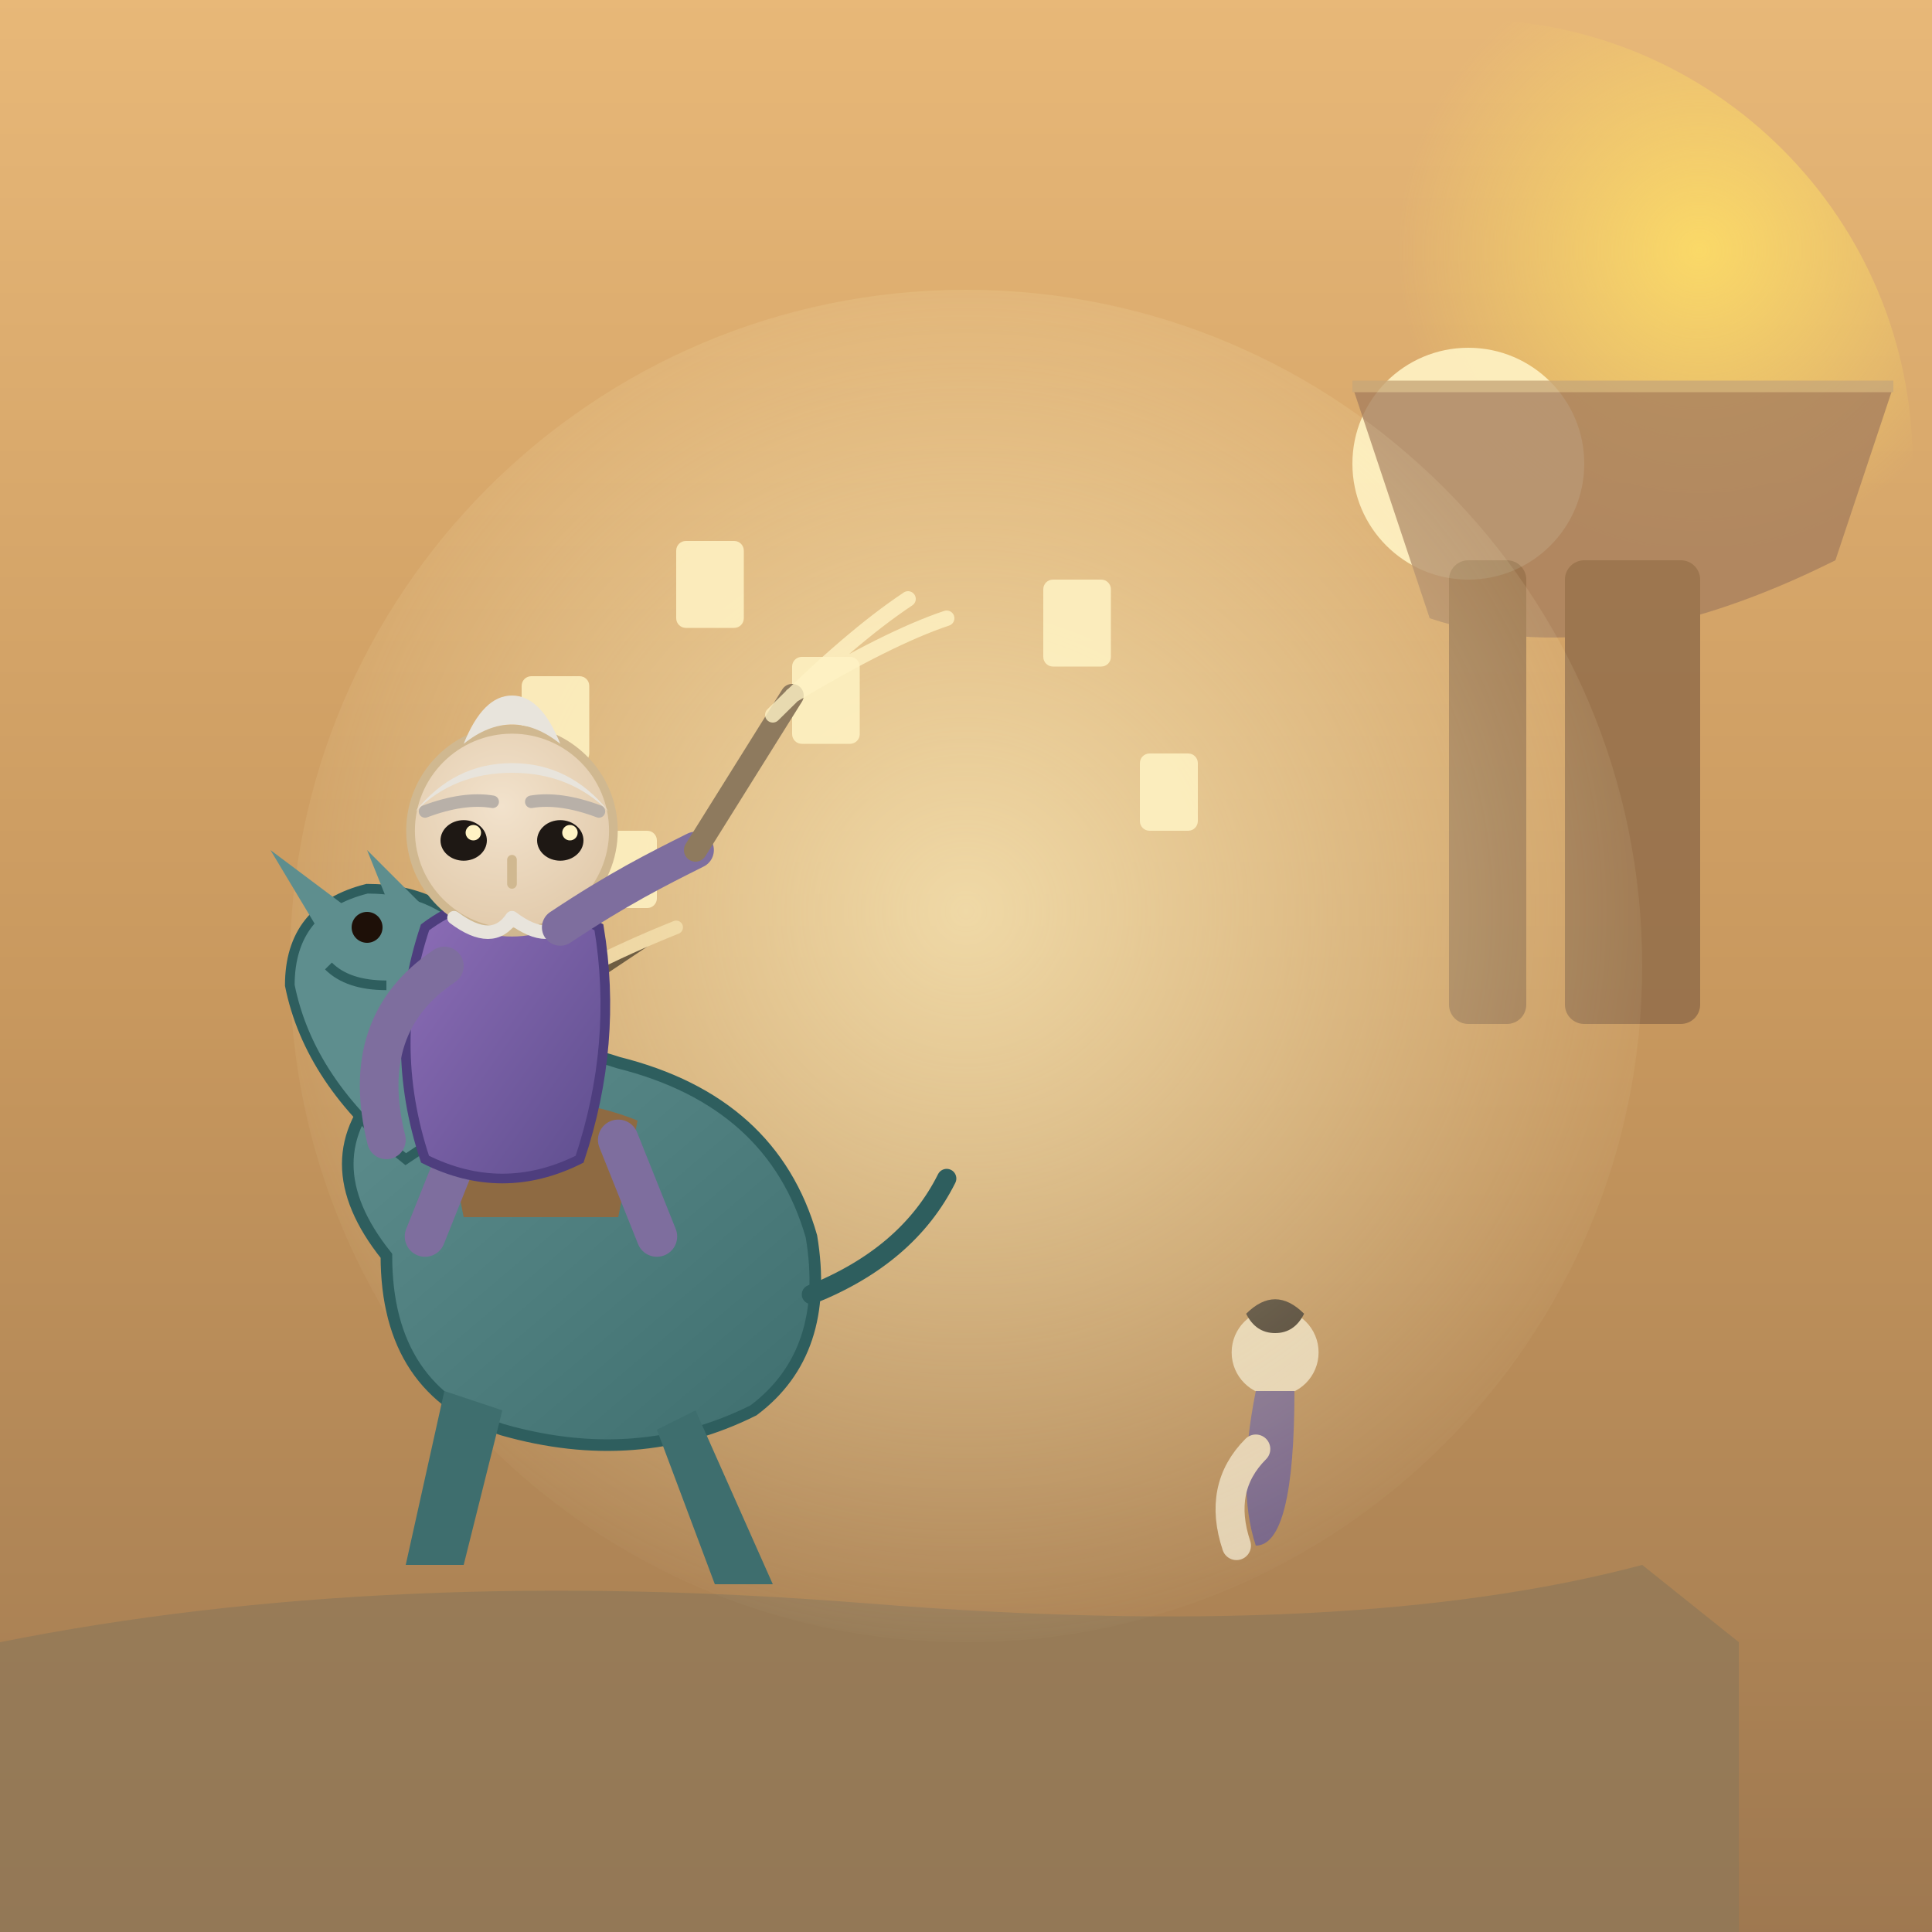
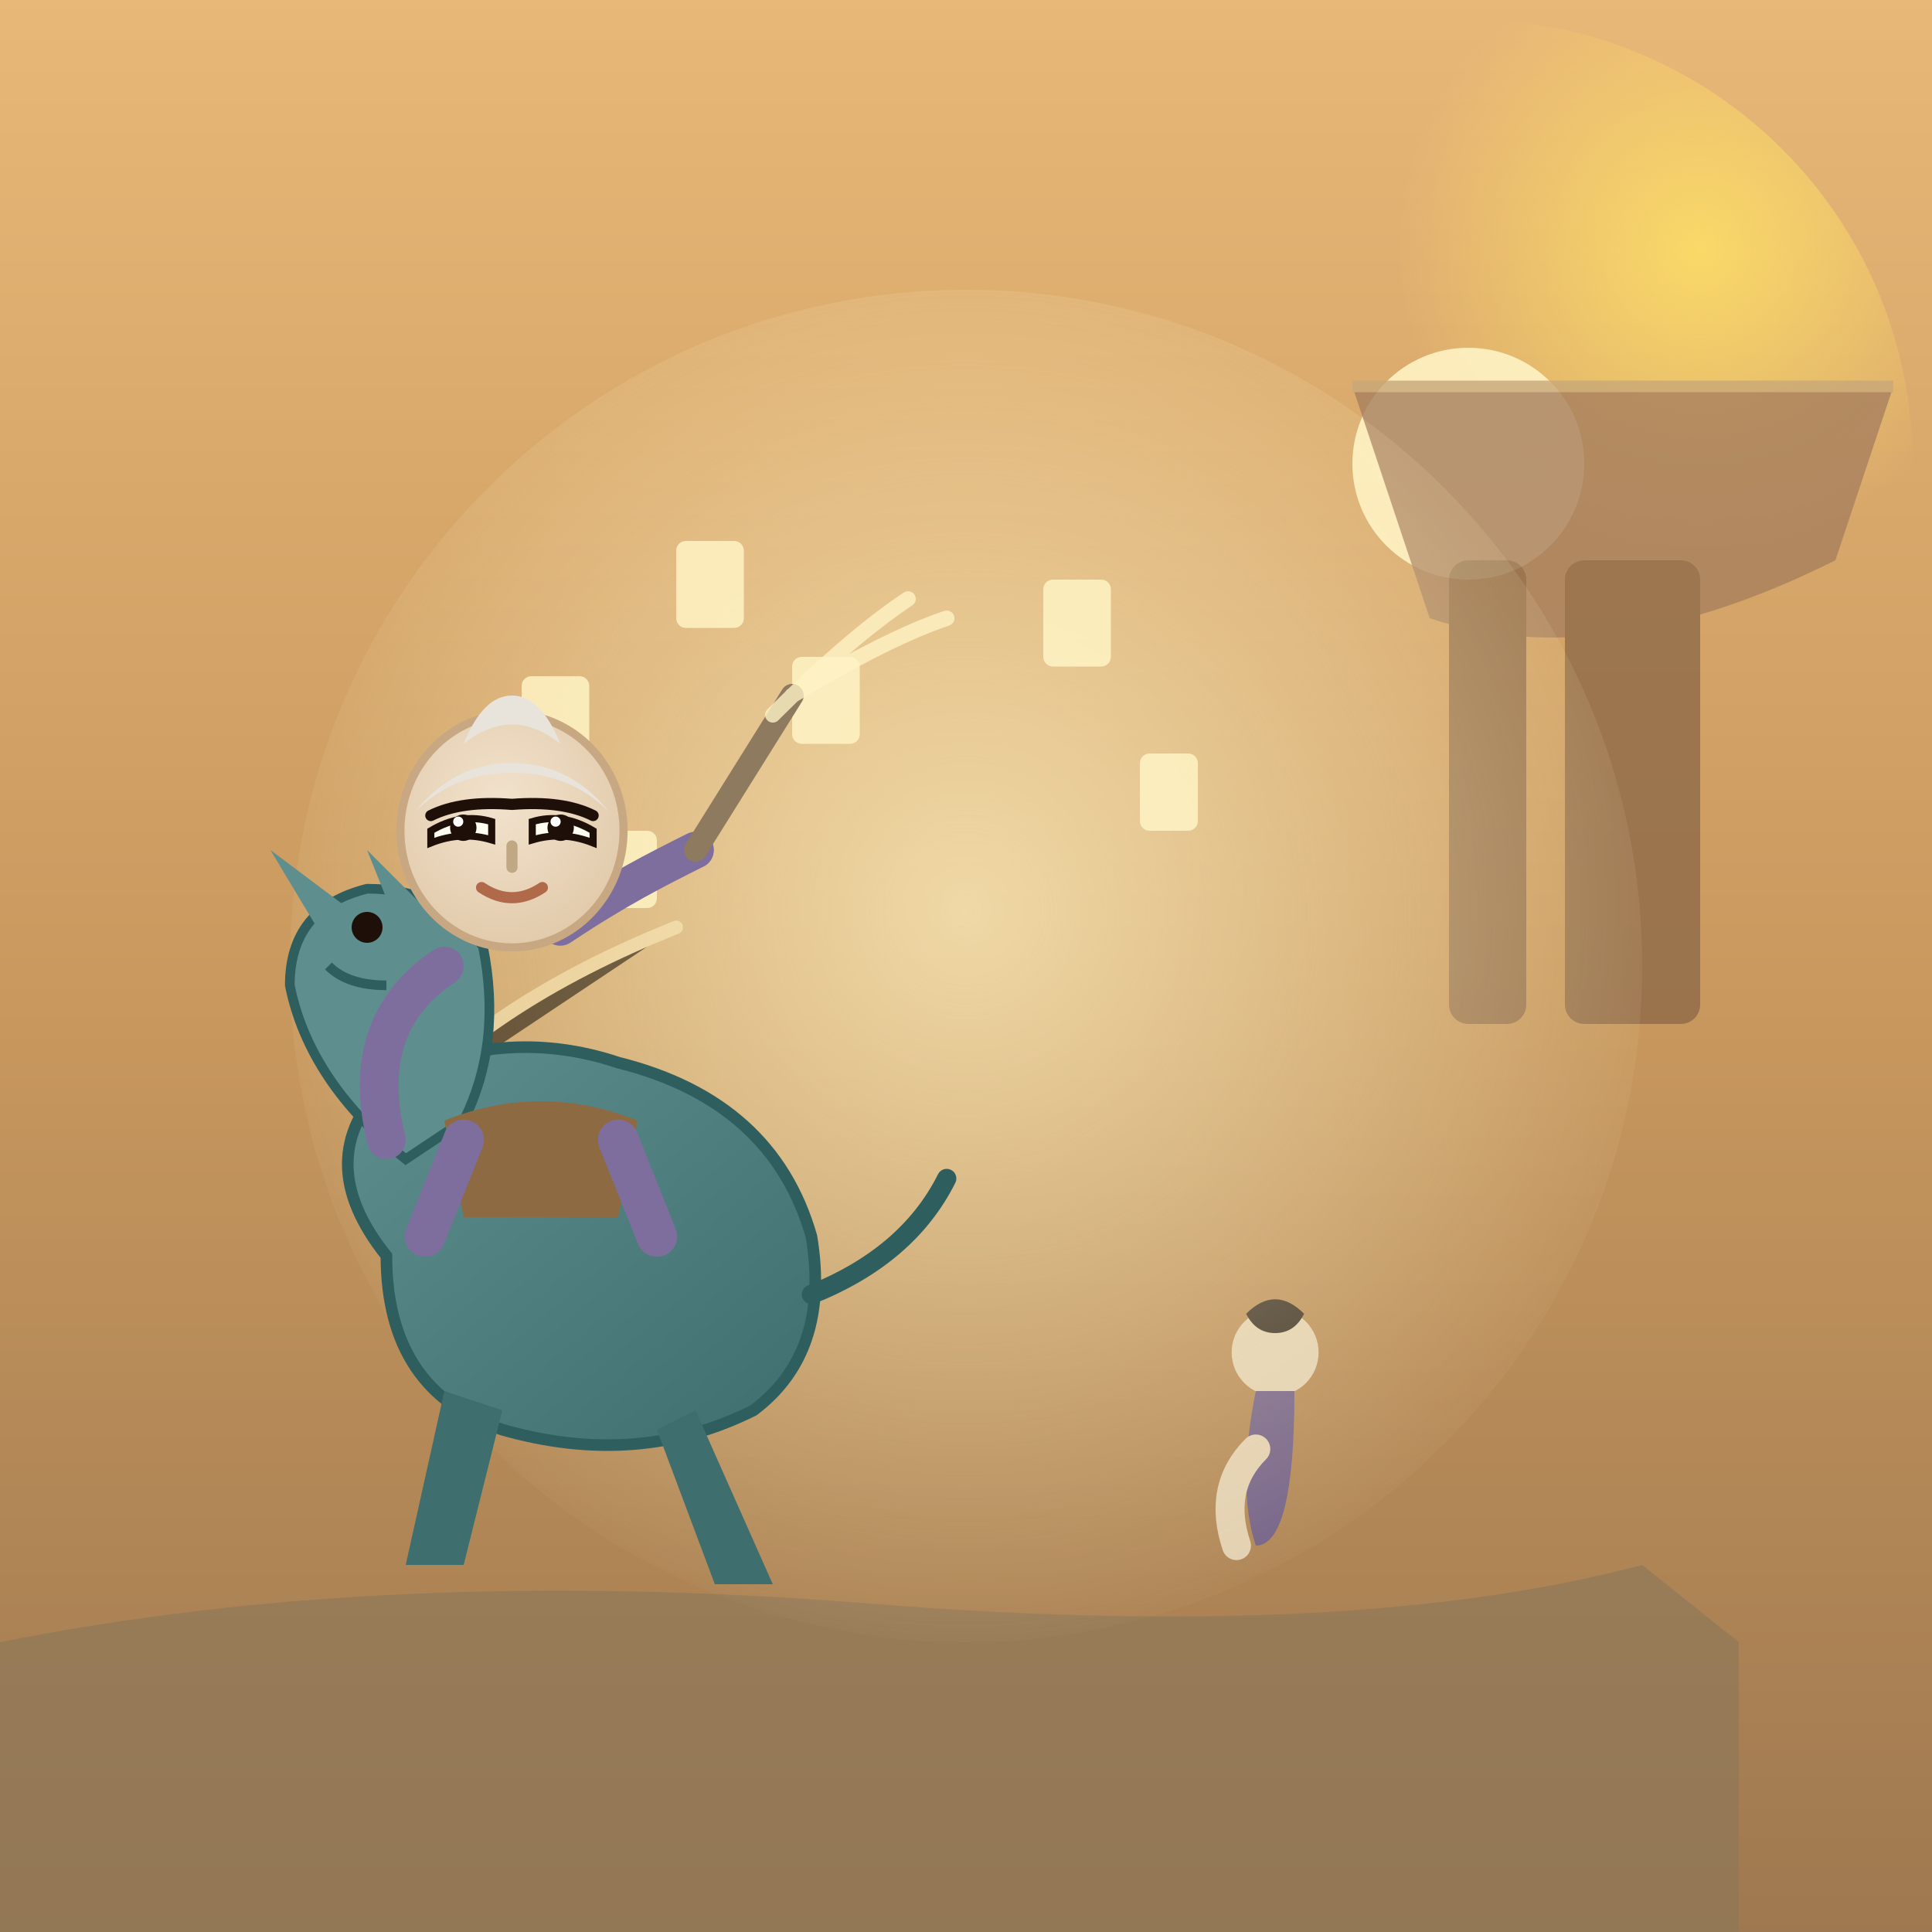
<svg xmlns="http://www.w3.org/2000/svg" viewBox="0 0 200 200" role="img" aria-label="太上老君·二阶·青牛出关·五千言道化众生">
  <defs>
    <linearGradient id="bg" x1="0" y1="0" x2="0" y2="1">
      <stop offset="0%" stop-color="#E8B878" />
      <stop offset="52%" stop-color="#C8985E" />
      <stop offset="100%" stop-color="#9E7850" />
    </linearGradient>
    <radialGradient id="sun" cx="76%" cy="26%" r="34%">
      <stop offset="0%" stop-color="#FFE066" stop-opacity="0.85" />
      <stop offset="100%" stop-color="#FFE066" stop-opacity="0" />
    </radialGradient>
    <radialGradient id="gold" cx="50%" cy="46%" r="55%">
      <stop offset="0%" stop-color="#FFF3C4" stop-opacity="0.7" />
      <stop offset="100%" stop-color="#FFF3C4" stop-opacity="0" />
    </radialGradient>
    <linearGradient id="robe" x1="0" y1="0" x2="1" y2="1">
      <stop offset="0%" stop-color="#8E6EB8" />
      <stop offset="100%" stop-color="#5E4E8E" />
    </linearGradient>
    <linearGradient id="ox" x1="0" y1="0" x2="1" y2="1">
      <stop offset="0%" stop-color="#5E8E8E" />
      <stop offset="100%" stop-color="#3E6E6E" />
    </linearGradient>
    <radialGradient id="skin" cx="45%" cy="38%" r="70%">
      <stop offset="0%" stop-color="#F2E2CC" />
      <stop offset="100%" stop-color="#E0C8A8" />
    </radialGradient>
+     <g id="taishang_laojun-face">
+       <ellipse cx="0" cy="0" rx="11" ry="11.5" fill="url(#skin)" stroke="#C8A882" stroke-width="0.8" />
+       <path d="M -8 -1.5 Q -5 -3 0 -2.6 Q 5 -3 8 -1.5" stroke="#1E1008" stroke-width="1.1" stroke-linecap="round" fill="none" />
+       <path d="M -8 0 Q -5 -1.8 -2 -0.9 L -2 0.9 Q -5 0 -8 1.2 Z" fill="#FFFDF2" stroke="#1E1008" stroke-width="0.7" />
+       <path d="M 8 0 Q 5 -1.8 2 -0.9 L 2 0.9 Q 5 0 8 1.2 Z" fill="#FFFDF2" stroke="#1E1008" stroke-width="0.7" />
+       <circle cx="-4.8" cy="-0.3" r="1.3" fill="#1E1008" />
+       <circle cx="4.8" cy="-0.3" r="1.3" fill="#1E1008" />
+       <circle cx="-5.3" cy="-0.9" r="0.5" fill="#FFF" />
+       <circle cx="4.3" cy="-0.9" r="0.5" fill="#FFF" />
+       <path d="M 0 1.5 L 0 3.6" stroke="#C0A884" stroke-width="1.1" stroke-linecap="round" />
+       <path d="M -3 5.6 Q 0 7.6 3 5.6" fill="none" stroke="#B06A4A" stroke-width="1.1" stroke-linecap="round" />
+     </g>
  </defs>
  <rect width="200" height="200" fill="url(#bg)" />
  <circle cx="152" cy="48" r="46" fill="url(#sun)">
    <animate attributeName="opacity" values="0.85;0.6;0.85" dur="3.4s" repeatCount="indefinite" />
  </circle>
  <circle cx="152" cy="48" r="12" fill="#FFF3C4" opacity="0.9" />
  <g opacity="0.8">
    <path d="M 140 40 L 196 40 L 190 58 Q 166 70 148 64 Z" fill="#A8805E" />
    <path d="M 140 40 L 196 40" stroke="#C8A878" stroke-width="1.2" />
    <rect x="162" y="58" width="14" height="48" rx="2" fill="#8E6A48" />
    <rect x="150" y="58" width="8" height="48" rx="2" fill="#8E6A48" />
  </g>
  <path d="M 0 170 Q 40 162 90 166 Q 140 170 170 162 L 180 170 L 180 200 L 0 200 Z" fill="#8E7858" opacity="0.7" />
  <g opacity="0.9">
    <circle cx="132" cy="140" r="4.5" fill="#E8D8BC" />
    <path d="M 129 136 Q 132 133 135 136 Q 134 138 132 138 Q 130 138 129 136 Z" fill="#2E2620" />
    <path d="M 130 144 Q 128 154 130 160 Q 134 160 134 144 Z" fill="#6E5E8E" />
    <path d="M 130 150 Q 126 154 128 160" fill="none" stroke="#E8D8BC" stroke-width="3" stroke-linecap="round" />
  </g>
  <circle cx="100" cy="100" r="70" fill="url(#gold)">
    <animate attributeName="opacity" values="0.7;0.4;0.7" dur="3s" repeatCount="indefinite" />
  </circle>
  <g fill="#FFF3C4" opacity="0.85">
    <rect x="54" y="70" width="7" height="9" rx="1">
      <animate attributeName="opacity" values="0.85;0.3;0.85" dur="2.4s" repeatCount="indefinite" />
    </rect>
    <rect x="70" y="56" width="7" height="9" rx="1">
      <animate attributeName="opacity" values="0.85;0.3;0.85" dur="2.8s" repeatCount="indefinite" />
    </rect>
    <rect x="82" y="68" width="7" height="9" rx="1">
      <animate attributeName="opacity" values="0.85;0.3;0.85" dur="2.6s" repeatCount="indefinite" />
    </rect>
    <rect x="108" y="60" width="7" height="9" rx="1">
      <animate attributeName="opacity" values="0.85;0.3;0.85" dur="3s" repeatCount="indefinite" />
    </rect>
    <rect x="62" y="86" width="6" height="8" rx="1">
      <animate attributeName="opacity" values="0.85;0.3;0.85" dur="3.2s" repeatCount="indefinite" />
    </rect>
    <rect x="118" y="78" width="6" height="8" rx="1">
      <animate attributeName="opacity" values="0.85;0.3;0.85" dur="2.6s" repeatCount="indefinite" />
    </rect>
  </g>
  <g stroke="#FFF3C4" stroke-width="1.4" opacity="0.5" stroke-linecap="round">
    <path d="M 70 96 Q 50 104 40 116">
      <animate attributeName="opacity" values="0.5;0.15;0.5" dur="2.8s" repeatCount="indefinite" />
    </path>
  </g>
  <path d="M 40 130 Q 32 120 40 112 Q 52 106 64 110 Q 80 114 84 128 Q 86 140 78 146 Q 66 152 52 148 Q 40 144 40 130 Z" fill="url(#ox)" stroke="#2E5E5E" stroke-width="1.2" />
  <path d="M 46 144 L 42 162 L 48 162 L 52 146 Z" fill="#3E6E6E" />
  <path d="M 72 146 L 80 164 L 74 164 L 68 148 Z" fill="#3E6E6E" />
  <path d="M 42 120 Q 32 112 30 102 Q 30 94 38 92 Q 46 92 50 98 Q 52 108 48 116 Z" fill="#5E8E8E" stroke="#2E5E5E" stroke-width="1" />
  <path d="M 34 98 L 28 88 L 36 94 Z" fill="#5E8E8E" />
  <path d="M 42 98 L 38 88 L 44 94 Z" fill="#5E8E8E" />
  <circle cx="38" cy="96" r="1.6" fill="#1E1008" />
  <path d="M 34 100 Q 36 102 40 102" stroke="#2E5E5E" stroke-width="1" fill="none" />
  <path d="M 84 134 Q 94 130 98 122" stroke="#2E5E5E" stroke-width="2" stroke-linecap="round" fill="none">
    <animateTransform attributeName="transform" type="rotate" values="0 84 134;8 84 134;0 84 134" dur="2.8s" repeatCount="indefinite" />
  </path>
  <path d="M 46 116 Q 56 112 66 116 L 64 126 L 48 126 Z" fill="#8E6A42" />
  <path d="M 48 118 L 44 128 M 64 118 L 68 128" stroke="#7E6E9E" stroke-width="4.2" stroke-linecap="round" />
-   <path d="M 44 96 Q 40 108 44 120 Q 52 124 60 120 Q 64 108 62 96 Q 52 90 44 96 Z" fill="url(#robe)" stroke="#4E3E7E" stroke-width="1" />
-   <circle cx="53" cy="86" r="10.5" fill="url(#skin)" stroke="#D0B890" stroke-width="0.9" />
-   <path d="M 48 77 Q 53 73 58 77 Q 56 72 53 72 Q 50 72 48 77 Z" fill="#E8E4DC" />
-   <path d="M 43 84 Q 47 79 53 79 Q 59 79 63 84 Q 59 80 53 80 Q 47 80 43 84 Z" fill="#E8E4DC" />
-   <path d="M 44 84 Q 48 82.5 51 83 M 55 83 Q 58 82.5 62 84" stroke="#B8B0A8" stroke-width="1.3" stroke-linecap="round" fill="none" />
-   <ellipse cx="48" cy="87" rx="2.4" ry="2.1" fill="#1E1814" />
-   <ellipse cx="58" cy="87" rx="2.4" ry="2.1" fill="#1E1814" />
-   <circle cx="49" cy="86.2" r="0.8" fill="#FFF3C4" />
-   <circle cx="59" cy="86.2" r="0.8" fill="#FFF3C4" />
-   <path d="M 53 89 L 53 91.5" stroke="#D0B890" stroke-width="1" stroke-linecap="round" />
-   <path d="M 47 95 Q 51 98 53 95 M 53 95 Q 57 98 59 95" stroke="#E8E4DC" stroke-width="1.4" stroke-linecap="round" fill="none" />
  <g>
    <animateTransform attributeName="transform" type="rotate" values="-3 60 96;3 60 96;-3 60 96" dur="2.8s" repeatCount="indefinite" />
    <path d="M 58 96 C 64 92 68 90 72 88" fill="none" stroke="#7E6E9E" stroke-width="3.8" stroke-linecap="round" />
    <line x1="72" y1="88" x2="82" y2="72" stroke="#8E7A5E" stroke-width="2.4" stroke-linecap="round" />
    <path d="M 80 74 Q 88 66 94 62 M 82 72 Q 92 66 98 64" stroke="#FFF3C4" stroke-width="1.6" stroke-linecap="round" opacity="0.8">
      <animate attributeName="opacity" values="0.8;0.3;0.8" dur="2.4s" repeatCount="indefinite" />
    </path>
  </g>
  <path d="M 46 100 C 40 104 38 110 40 118" fill="none" stroke="#7E6E9E" stroke-width="4" stroke-linecap="round" />
  <g fill="#FFE066">
    <circle cx="112" cy="104">
      <animate attributeName="cy" values="104;94;104" dur="3.2s" repeatCount="indefinite" />
      <animate attributeName="opacity" values="0.6;0.15;0.6" dur="3.2s" repeatCount="indefinite" />
    </circle>
    <circle cx="30" cy="60">
      <animate attributeName="cy" values="60;50;60" dur="3.6s" repeatCount="indefinite" />
      <animate attributeName="opacity" values="0.5;0.12;0.5" dur="3.6s" repeatCount="indefinite" />
    </circle>
  </g>
+   <use href="#taishang_laojun-face" transform="translate(53,86) scale(1.05)" />
+   <path d="M 48 77 Q 53 73 58 77 Q 56 72 53 72 Q 50 72 48 77 Z" fill="#E8E4DC" />
+   <path d="M 43 84 Q 47 79 53 79 Q 59 79 63 84 Q 59 80 53 80 Q 47 80 43 84 Z" fill="#E8E4DC" />
</svg>
